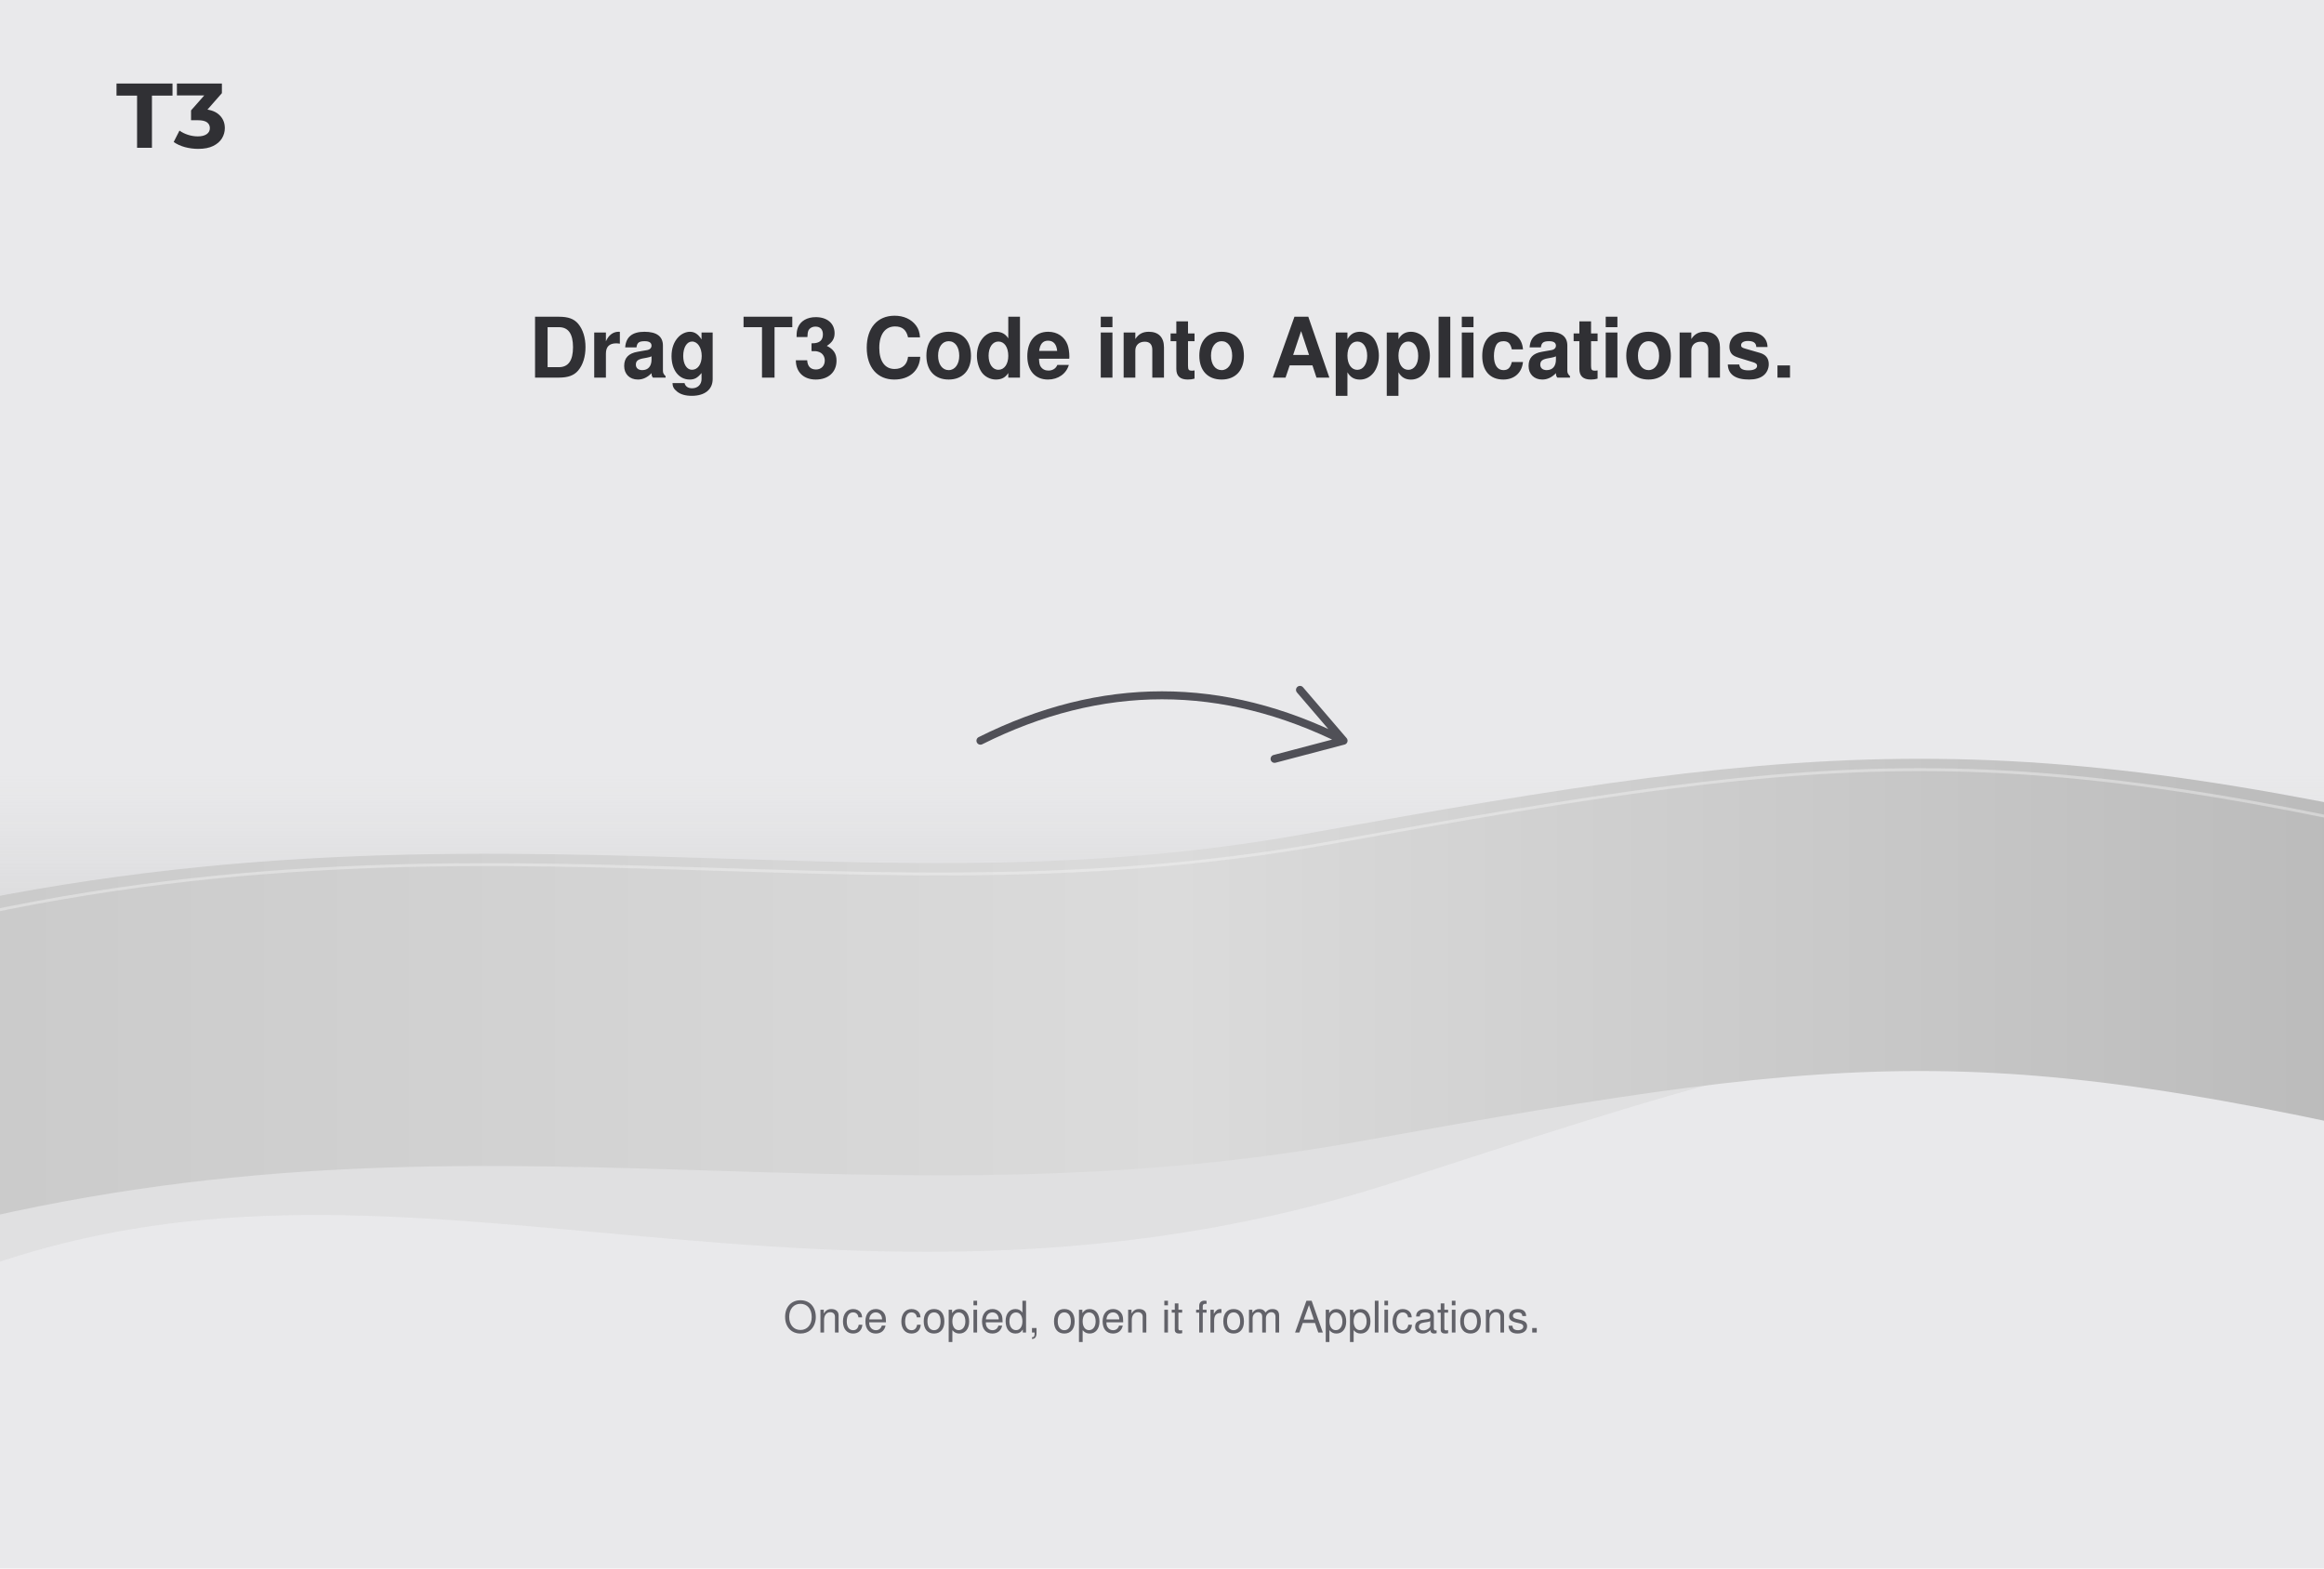
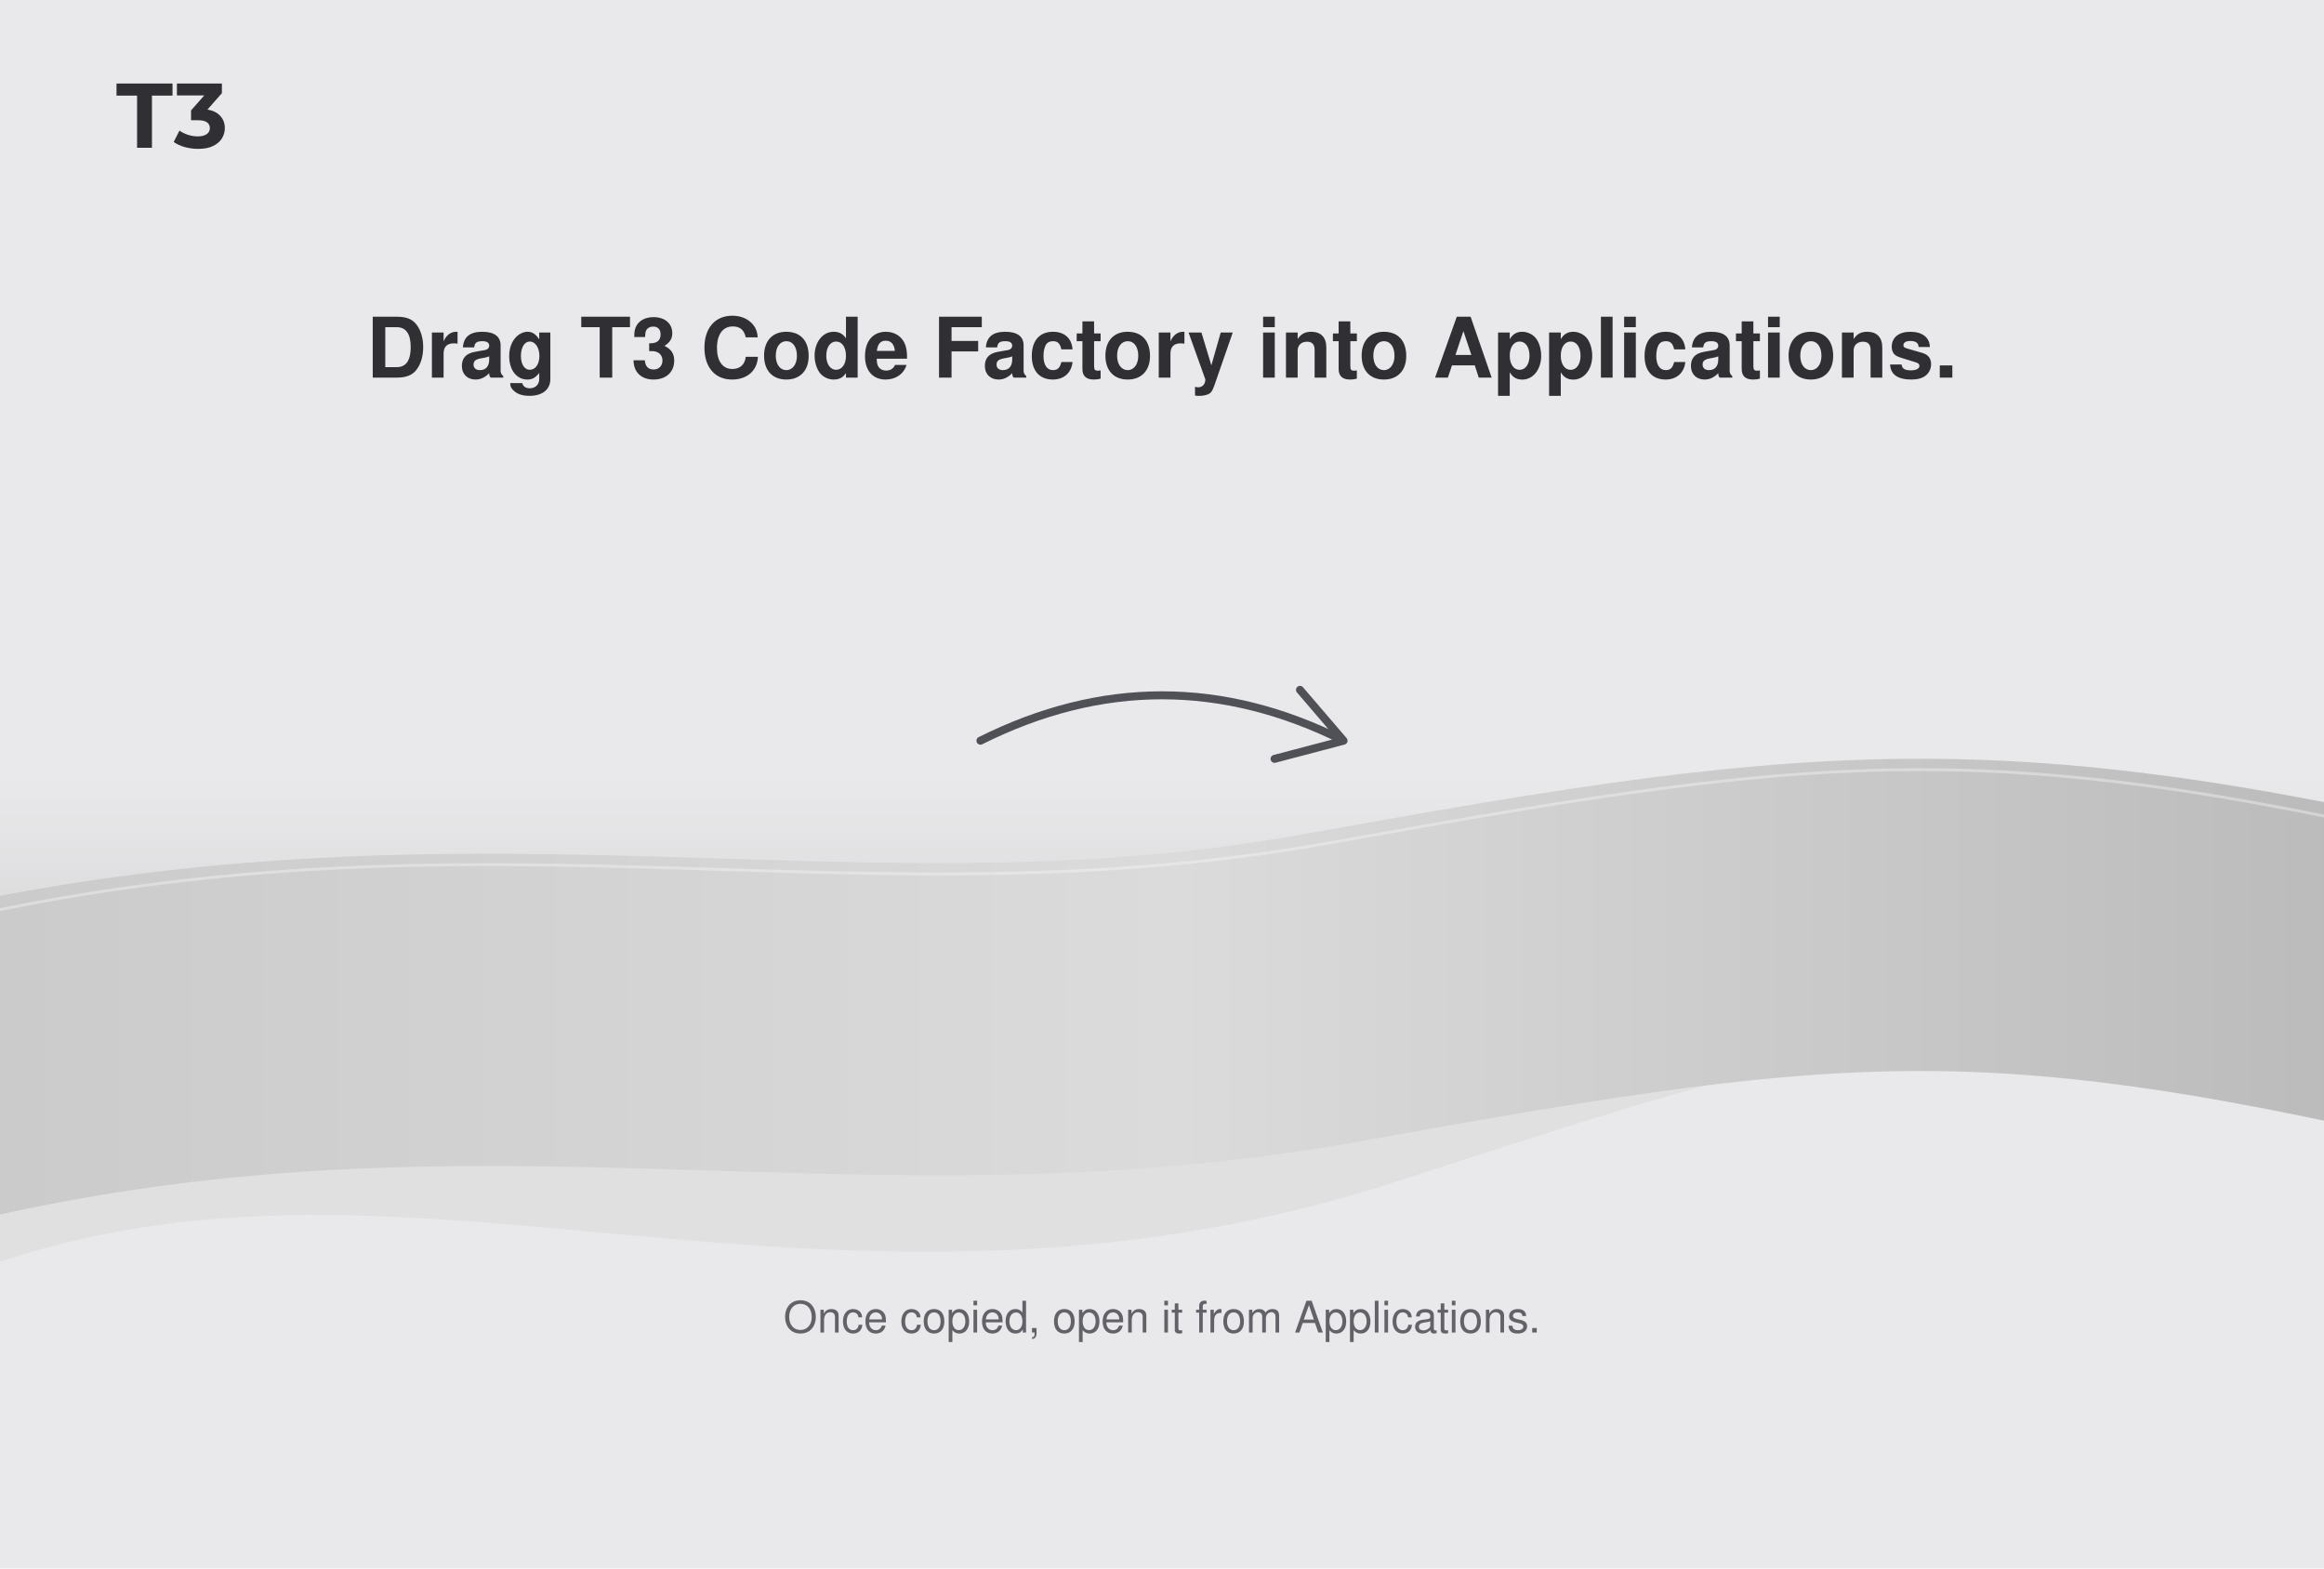
<svg xmlns="http://www.w3.org/2000/svg" width="1280" height="864" viewBox="0 0 640 432">
  <defs>
    <linearGradient id="veil" x1="0" y1="0" x2="0" y2="1">
      <stop stop-color="#B7B7B7" stop-opacity="0" />
      <stop offset=".55" stop-color="#A5A5A5" stop-opacity=".24" />
      <stop offset="1" stop-color="#D1D1D1" stop-opacity=".4" />
    </linearGradient>
    <linearGradient id="silk" x1="0" y1="0" x2="1" y2="0">
      <stop stop-color="#C8C8C8" />
      <stop offset=".5" stop-color="#DBDBDB" />
      <stop offset="1" stop-color="#B5B5B5" />
    </linearGradient>
  </defs>
  <rect width="640" height="432" fill="#E9E9EB" />
  <path d="M-60 293C95 220 214 304 362 256S559 191 707 257" stroke="url(#veil)" stroke-width="146" fill="none" opacity="1" stroke-linecap="round" stroke-linejoin="round" />
  <path d="M-60 306C113 252 223 298 367 272S553 242 707 280" stroke="url(#silk)" stroke-width="86" fill="none" opacity="1" stroke-linecap="round" stroke-linejoin="round" />
  <path d="M-60 266C113 212 223 258 367 232S553 202 707 240" stroke="#F5F5F5" stroke-width="0.8" fill="none" opacity="0.42" stroke-linecap="round" stroke-linejoin="round" />
  <svg x="32" y="23" width="30" height="18" viewBox="15.531 37 94.394 56.96" fill="#303034">
    <path d="M33.451 93V47.56H15.531V37H64.331V47.56H46.411V93H33.451ZM86.725 93.96C82.832 93.96 78.965 93.453 75.125 92.44C71.285 91.373 68.032 89.88 65.365 87.96L70.405 78.04C72.539 79.587 75.019 80.813 77.845 81.72C80.672 82.627 83.525 83.08 86.405 83.08C89.659 83.08 92.219 82.44 94.085 81.16C95.952 79.88 96.885 78.12 96.885 75.88C96.885 73.747 96.059 72.067 94.405 70.84C92.752 69.613 90.085 69 86.405 69H80.485V60.44L96.085 42.76L97.525 47.4H68.165V37H107.365V45.4L91.845 63.08L85.285 59.32H89.045C95.925 59.32 101.125 60.867 104.645 63.96C108.165 67.053 109.925 71.027 109.925 75.88C109.925 79.027 109.099 81.987 107.445 84.76C105.792 87.48 103.259 89.693 99.845 91.4C96.432 93.107 92.059 93.96 86.725 93.96Z" />
  </svg>
-   <text x="320" y="104" fill="#303034" font-family="Helvetica" font-size="23" font-weight="700" text-anchor="middle">Drag T3 Code into Applications.</text>
+   <text x="320" y="104" fill="#303034" font-family="Helvetica" font-size="23" font-weight="700" text-anchor="middle">Drag T3 Code Factory into Applications.</text>
  <path d="M270 204Q320 179 370 204M358 190L370 204L351 209" stroke="#505057" stroke-width="2.2" fill="none" opacity="1" stroke-linecap="round" stroke-linejoin="round" />
  <text x="320" y="367" fill="#626269" font-family="Helvetica" font-size="12" font-weight="400" text-anchor="middle">Once copied, open it from Applications.</text>
</svg>
